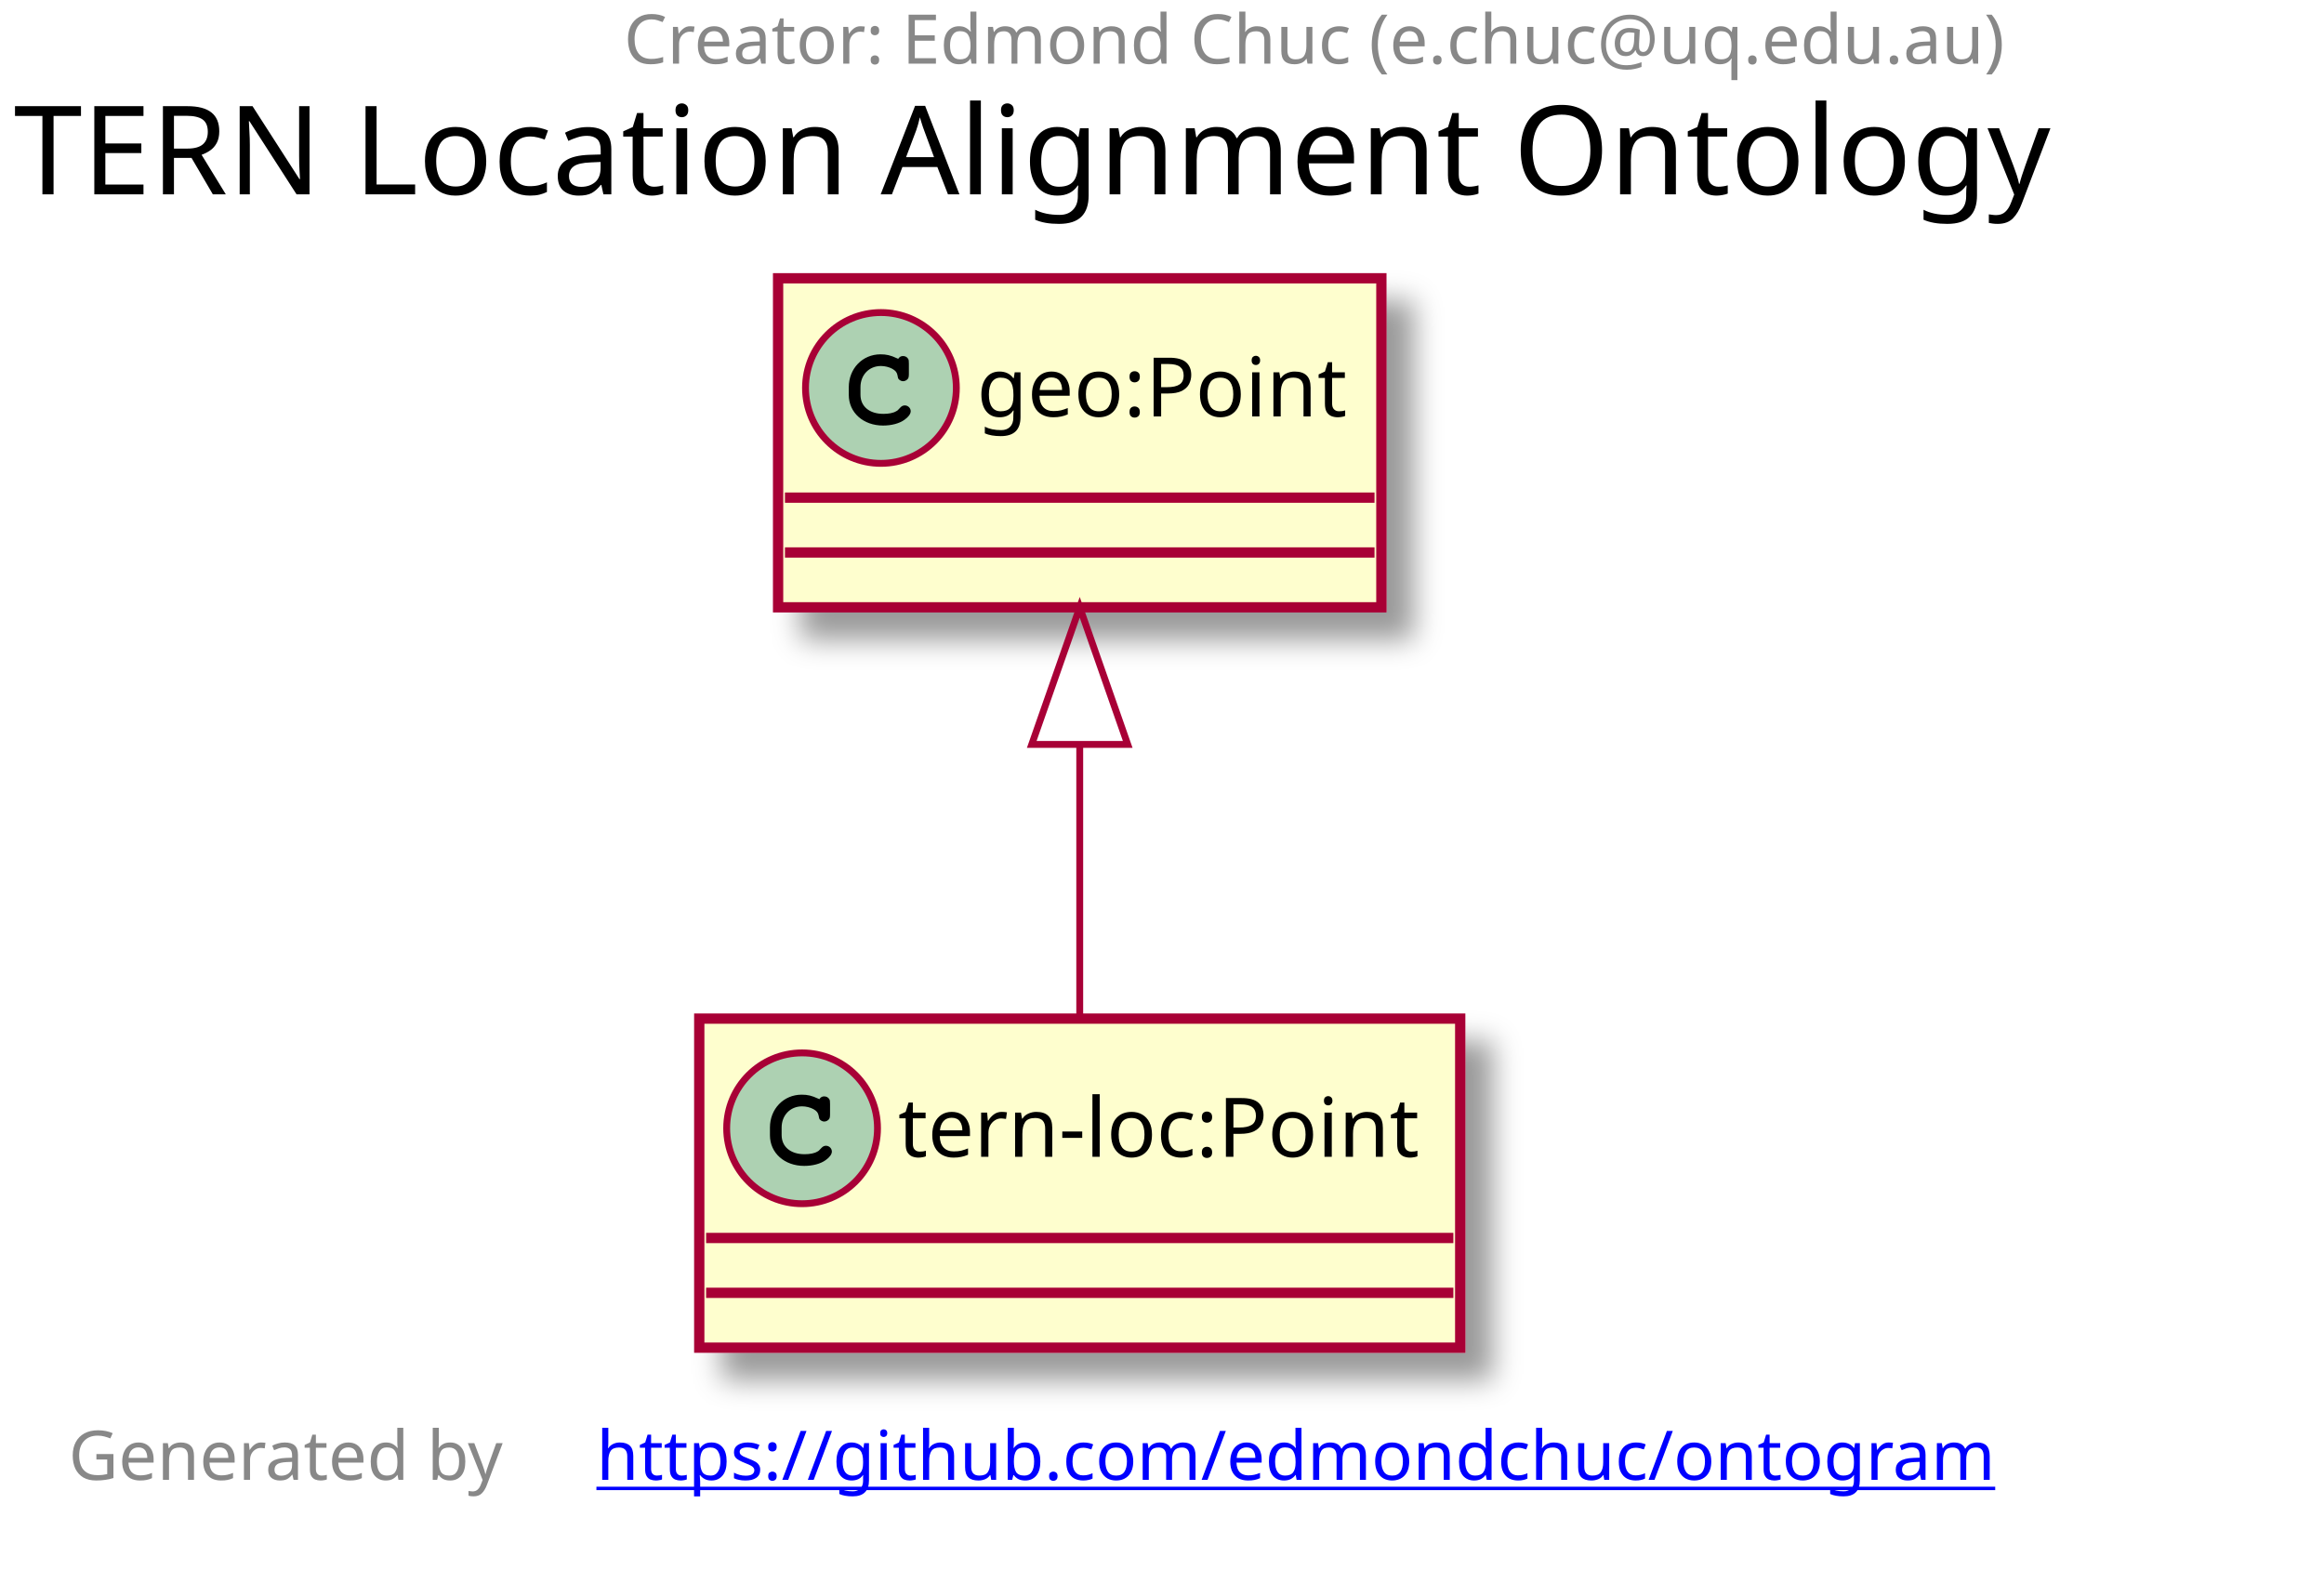
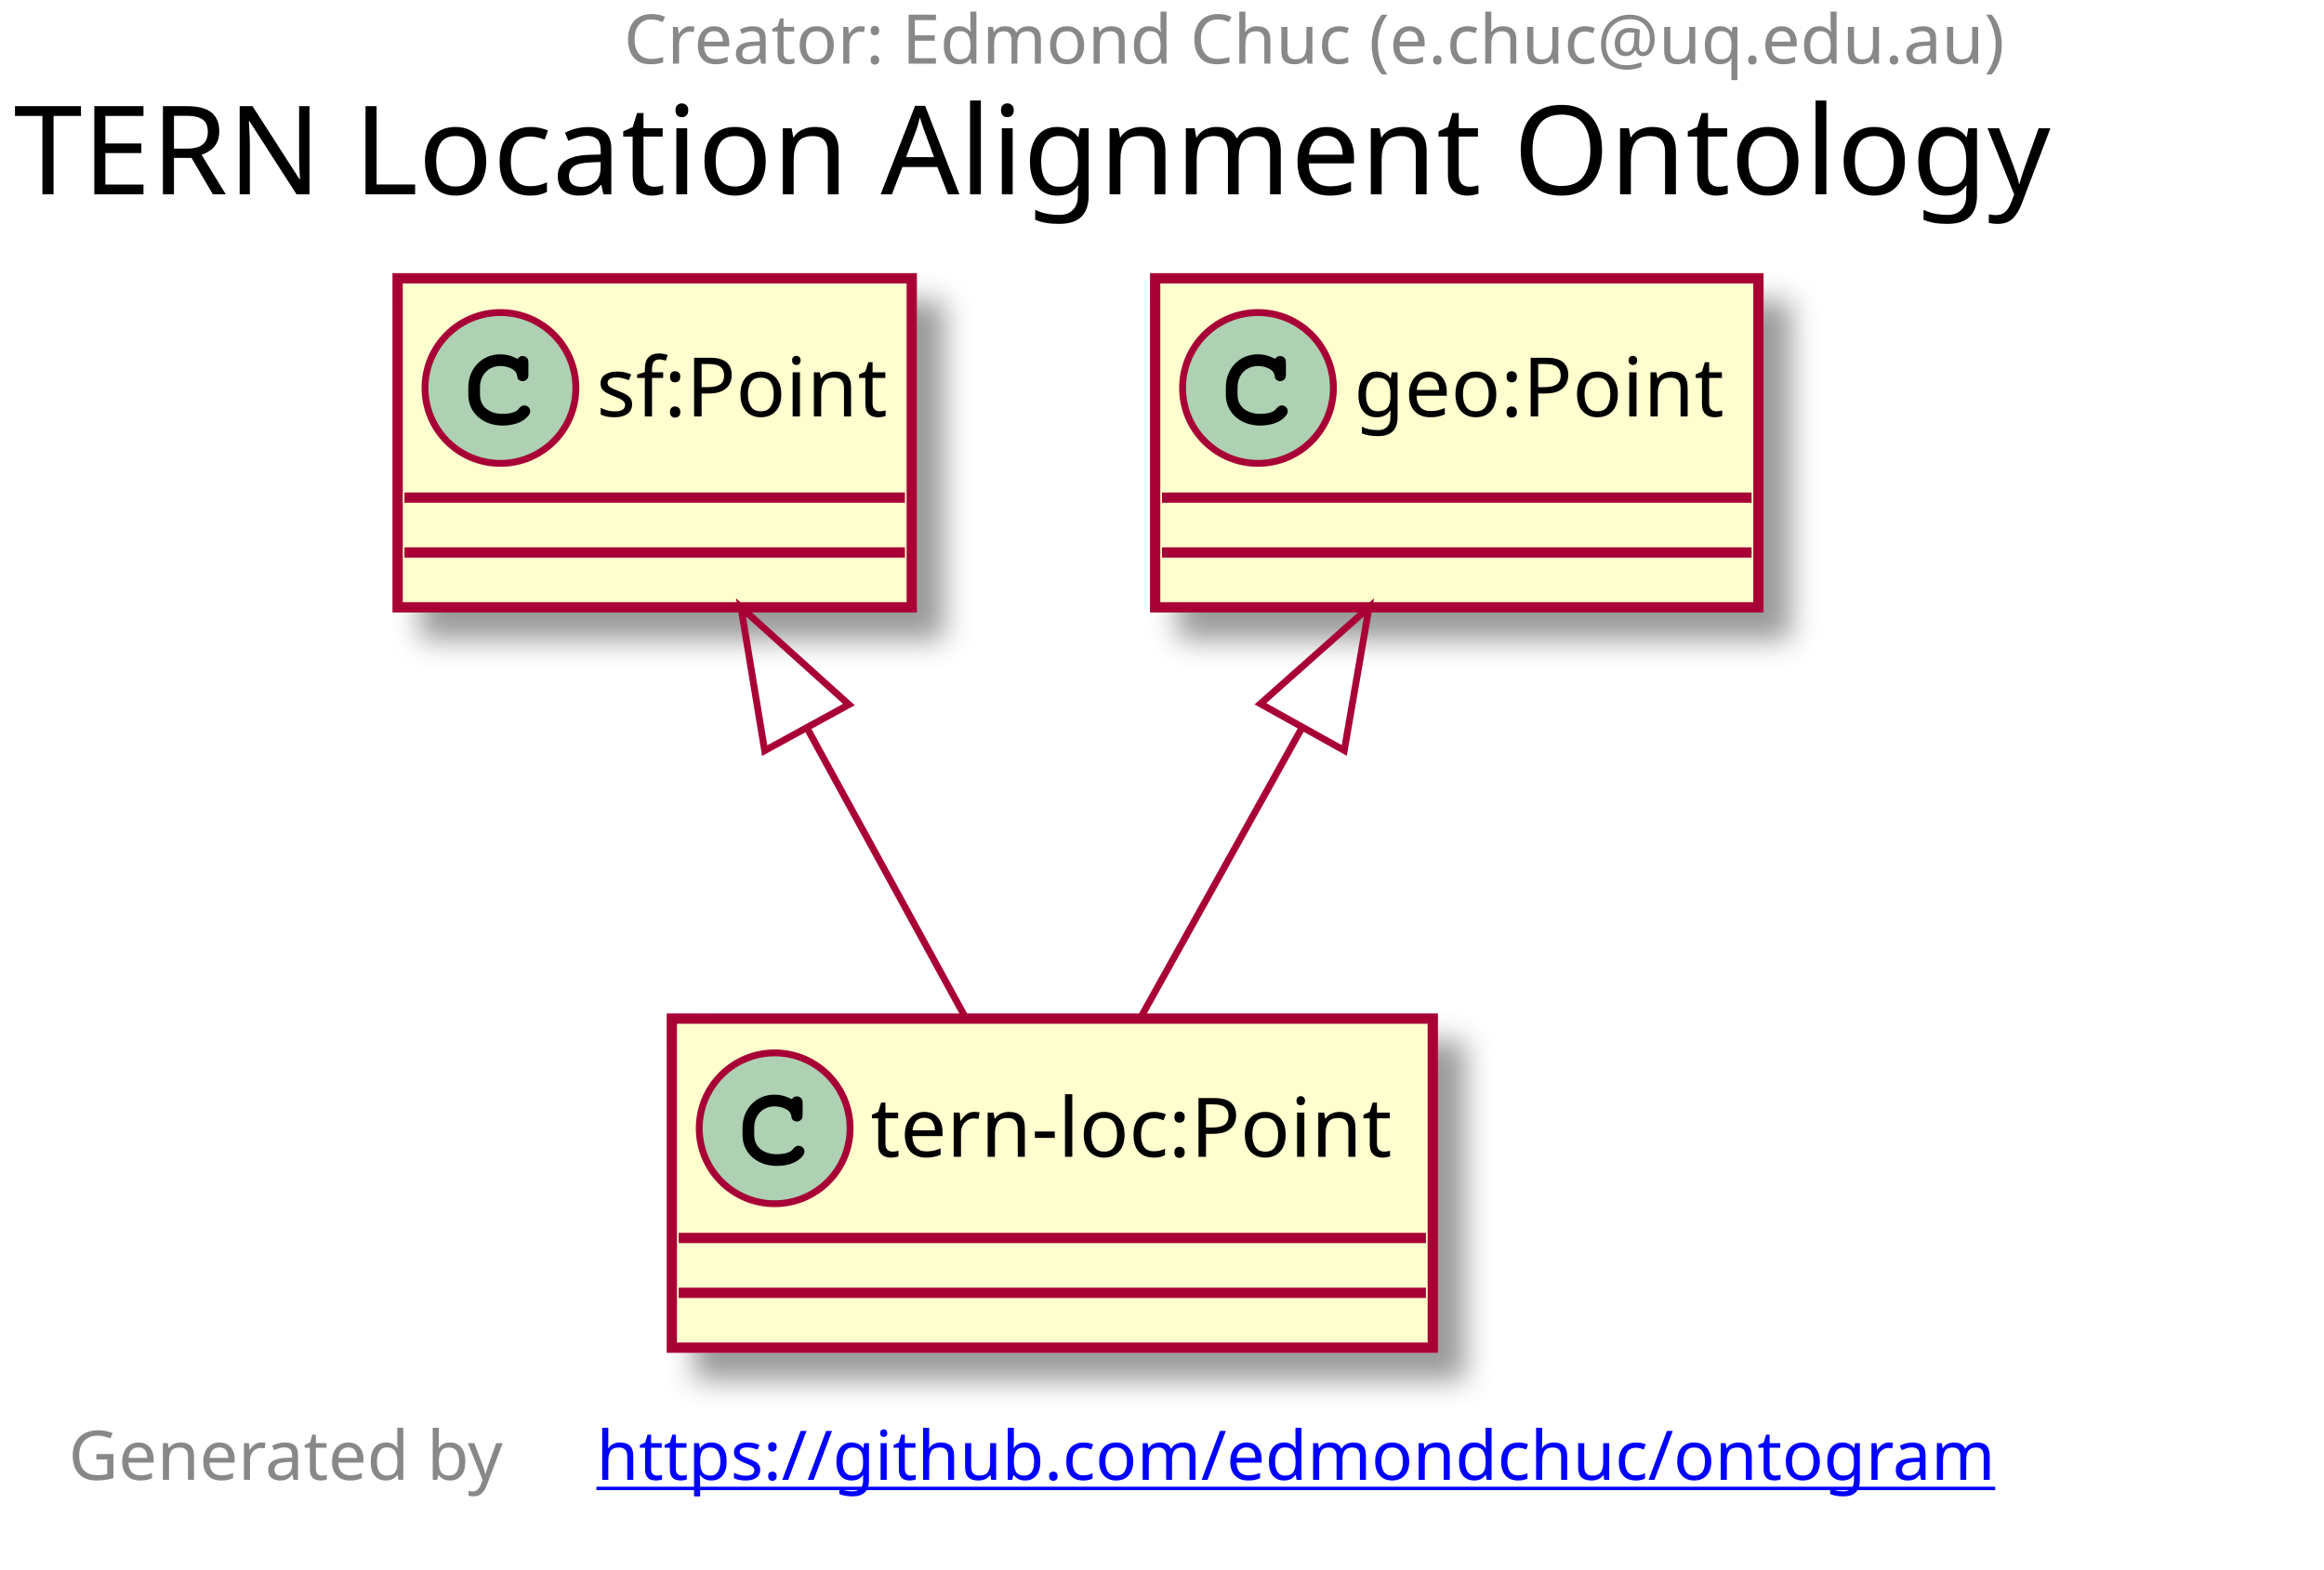
<svg xmlns="http://www.w3.org/2000/svg" xmlns:xlink="http://www.w3.org/1999/xlink" contentScriptType="application/ecmascript" contentStyleType="text/css" height="229px" preserveAspectRatio="none" style="width:339px;height:229px;" version="1.1" viewBox="0 0 339 229" width="339px" zoomAndPan="magnify">
  <defs>
-     <filter height="300%" id="f1uk97477dn1oz" width="300%" x="-1" y="-1">
+     <filter height="300%" id="f71bv640qsmsr" width="300%" x="-1" y="-1">
      <feGaussianBlur result="blurOut" stdDeviation="2.0" />
      <feColorMatrix in="blurOut" result="blurOut2" type="matrix" values="0 0 0 0 0 0 0 0 0 0 0 0 0 0 0 0 0 0 .4 0" />
      <feOffset dx="4.0" dy="4.0" in="blurOut2" result="blurOut3" />
      <feBlend in="SourceGraphic" in2="blurOut3" mode="normal" />
    </filter>
  </defs>
  <g>
    <text fill="#888888" font-family="sans-serif" font-size="10" lengthAdjust="spacingAndGlyphs" textLength="236" x="91" y="9.282">Creator: Edmond Chuc (e.chuc@uq.edu.au)</text>
    <text fill="#000000" font-family="sans-serif" font-size="18" lengthAdjust="spacingAndGlyphs" textLength="323" x="2" y="28.349">TERN Location Alignment Ontology</text>
-     <rect fill="#FEFECE" filter="url(#f1uk97477dn1oz)" height="48" id="geo:Point" style="stroke: #A80036; stroke-width: 1.5;" width="88" x="113.5" y="40.594" />
-     <ellipse cx="128.5" cy="56.594" fill="#ADD1B2" rx="11" ry="11" style="stroke: #A80036; stroke-width: 1.0;" />
-     <path d="M130.844,52.266 C129.906,51.828 129.312,51.688 128.438,51.688 C125.812,51.688 123.812,53.766 123.812,56.484 L123.812,57.609 C123.812,60.188 125.922,62.078 128.812,62.078 C130.031,62.078 131.188,61.781 131.938,61.234 C132.516,60.828 132.844,60.375 132.844,59.984 C132.844,59.531 132.453,59.141 131.984,59.141 C131.766,59.141 131.562,59.219 131.375,59.406 C130.922,59.891 130.922,59.891 130.734,59.984 C130.312,60.25 129.625,60.375 128.859,60.375 C126.812,60.375 125.516,59.281 125.516,57.578 L125.516,56.484 C125.516,54.703 126.766,53.391 128.5,53.391 C129.078,53.391 129.688,53.547 130.156,53.797 C130.641,54.078 130.812,54.297 130.906,54.703 C130.969,55.109 131,55.234 131.141,55.359 C131.281,55.5 131.516,55.609 131.734,55.609 C132,55.609 132.266,55.469 132.438,55.25 C132.547,55.094 132.578,54.906 132.578,54.484 L132.578,53.062 C132.578,52.625 132.562,52.5 132.469,52.344 C132.312,52.078 132.031,51.938 131.734,51.938 C131.438,51.938 131.234,52.031 131.016,52.344 L130.844,52.266 Z " />
-     <text fill="#000000" font-family="sans-serif" font-size="12" lengthAdjust="spacingAndGlyphs" textLength="56" x="142.5" y="60.748">geo:Point</text>
-     <line style="stroke: #A80036; stroke-width: 1.5;" x1="114.5" x2="200.5" y1="72.594" y2="72.594" />
-     <line style="stroke: #A80036; stroke-width: 1.5;" x1="114.5" x2="200.5" y1="80.594" y2="80.594" />
+     <rect fill="#FEFECE" filter="url(#f71bv640qsmsr)" height="48" id="sf:Point" style="stroke: #A80036; stroke-width: 1.5;" width="75" x="58" y="40.594" />
+     <ellipse cx="73" cy="56.594" fill="#ADD1B2" rx="11" ry="11" style="stroke: #A80036; stroke-width: 1.0;" />
+     <path d="M75.344,52.266 C74.406,51.828 73.812,51.688 72.938,51.688 C70.312,51.688 68.312,53.766 68.312,56.484 L68.312,57.609 C68.312,60.188 70.422,62.078 73.312,62.078 C74.531,62.078 75.688,61.781 76.438,61.234 C77.016,60.828 77.344,60.375 77.344,59.984 C77.344,59.531 76.953,59.141 76.484,59.141 C76.266,59.141 76.062,59.219 75.875,59.406 C75.422,59.891 75.422,59.891 75.234,59.984 C74.812,60.25 74.125,60.375 73.359,60.375 C71.312,60.375 70.016,59.281 70.016,57.578 L70.016,56.484 C70.016,54.703 71.266,53.391 73,53.391 C73.578,53.391 74.188,53.547 74.656,53.797 C75.141,54.078 75.312,54.297 75.406,54.703 C75.469,55.109 75.5,55.234 75.641,55.359 C75.781,55.5 76.016,55.609 76.234,55.609 C76.5,55.609 76.766,55.469 76.938,55.25 C77.047,55.094 77.078,54.906 77.078,54.484 L77.078,53.062 C77.078,52.625 77.062,52.5 76.969,52.344 C76.812,52.078 76.531,51.938 76.234,51.938 C75.938,51.938 75.734,52.031 75.516,52.344 L75.344,52.266 Z " />
+     <text fill="#000000" font-family="sans-serif" font-size="12" lengthAdjust="spacingAndGlyphs" textLength="43" x="87" y="60.748">sf:Point</text>
+     <line style="stroke: #A80036; stroke-width: 1.5;" x1="59" x2="132" y1="72.594" y2="72.594" />
+     <line style="stroke: #A80036; stroke-width: 1.5;" x1="59" x2="132" y1="80.594" y2="80.594" />
    <a href="https://w3id.org/tern/ontologies/loc/Point" target="_top" title="https://w3id.org/tern/ontologies/loc/Point" xlink:actuate="onRequest" xlink:href="https://w3id.org/tern/ontologies/loc/Point" xlink:show="new" xlink:title="https://w3id.org/tern/ontologies/loc/Point" xlink:type="simple">
-       <rect fill="#FEFECE" filter="url(#f1uk97477dn1oz)" height="48" id="tern-loc:Point" style="stroke: #A80036; stroke-width: 1.5;" width="111" x="102" y="148.594" />
-       <ellipse cx="117" cy="164.594" fill="#ADD1B2" rx="11" ry="11" style="stroke: #A80036; stroke-width: 1.0;" />
-       <path d="M119.344,160.266 C118.406,159.828 117.812,159.688 116.938,159.688 C114.312,159.688 112.312,161.766 112.312,164.484 L112.312,165.609 C112.312,168.188 114.422,170.078 117.312,170.078 C118.531,170.078 119.688,169.781 120.438,169.234 C121.016,168.828 121.344,168.375 121.344,167.984 C121.344,167.531 120.953,167.141 120.484,167.141 C120.266,167.141 120.062,167.219 119.875,167.406 C119.422,167.891 119.422,167.891 119.234,167.984 C118.812,168.25 118.125,168.375 117.359,168.375 C115.312,168.375 114.016,167.281 114.016,165.578 L114.016,164.484 C114.016,162.703 115.266,161.391 117,161.391 C117.578,161.391 118.188,161.547 118.656,161.797 C119.141,162.078 119.312,162.297 119.406,162.703 C119.469,163.109 119.5,163.234 119.641,163.359 C119.781,163.5 120.016,163.609 120.234,163.609 C120.5,163.609 120.766,163.469 120.938,163.25 C121.047,163.094 121.078,162.906 121.078,162.484 L121.078,161.062 C121.078,160.625 121.062,160.5 120.969,160.344 C120.812,160.078 120.531,159.938 120.234,159.938 C119.938,159.938 119.734,160.031 119.516,160.344 L119.344,160.266 Z " />
-       <text fill="#000000" font-family="sans-serif" font-size="12" lengthAdjust="spacingAndGlyphs" textLength="79" x="131" y="168.748">tern-loc:Point</text>
-       <line style="stroke: #A80036; stroke-width: 1.5;" x1="103" x2="212" y1="180.594" y2="180.594" />
-       <line style="stroke: #A80036; stroke-width: 1.5;" x1="103" x2="212" y1="188.594" y2="188.594" />
+       <rect fill="#FEFECE" filter="url(#f71bv640qsmsr)" height="48" id="tern-loc:Point" style="stroke: #A80036; stroke-width: 1.5;" width="111" x="98" y="148.594" />
+       <ellipse cx="113" cy="164.594" fill="#ADD1B2" rx="11" ry="11" style="stroke: #A80036; stroke-width: 1.0;" />
+       <path d="M115.344,160.266 C114.406,159.828 113.812,159.688 112.938,159.688 C110.312,159.688 108.312,161.766 108.312,164.484 L108.312,165.609 C108.312,168.188 110.422,170.078 113.312,170.078 C114.531,170.078 115.688,169.781 116.438,169.234 C117.016,168.828 117.344,168.375 117.344,167.984 C117.344,167.531 116.953,167.141 116.484,167.141 C116.266,167.141 116.062,167.219 115.875,167.406 C115.422,167.891 115.422,167.891 115.234,167.984 C114.812,168.25 114.125,168.375 113.359,168.375 C111.312,168.375 110.016,167.281 110.016,165.578 L110.016,164.484 C110.016,162.703 111.266,161.391 113,161.391 C113.578,161.391 114.188,161.547 114.656,161.797 C115.141,162.078 115.312,162.297 115.406,162.703 C115.469,163.109 115.5,163.234 115.641,163.359 C115.781,163.5 116.016,163.609 116.234,163.609 C116.5,163.609 116.766,163.469 116.938,163.25 C117.047,163.094 117.078,162.906 117.078,162.484 L117.078,161.062 C117.078,160.625 117.062,160.5 116.969,160.344 C116.812,160.078 116.531,159.938 116.234,159.938 C115.938,159.938 115.734,160.031 115.516,160.344 L115.344,160.266 Z " />
+       <text fill="#000000" font-family="sans-serif" font-size="12" lengthAdjust="spacingAndGlyphs" textLength="79" x="127" y="168.748">tern-loc:Point</text>
+       <line style="stroke: #A80036; stroke-width: 1.5;" x1="99" x2="208" y1="180.594" y2="180.594" />
+       <line style="stroke: #A80036; stroke-width: 1.5;" x1="99" x2="208" y1="188.594" y2="188.594" />
    </a>
-     <path d="M157.5,108.617 C157.5,122.173 157.5,136.632 157.5,148.272 " fill="none" id="geo:Point&lt;-tern-loc:Point" style="stroke: #A80036; stroke-width: 1.0;" />
-     <polygon fill="none" points="150.5,108.594,157.5,88.594,164.5,108.594,150.5,108.594" style="stroke: #A80036; stroke-width: 1.0;" />
+     <rect fill="#FEFECE" filter="url(#f71bv640qsmsr)" height="48" id="geo:Point" style="stroke: #A80036; stroke-width: 1.5;" width="88" x="168.5" y="40.594" />
+     <ellipse cx="183.5" cy="56.594" fill="#ADD1B2" rx="11" ry="11" style="stroke: #A80036; stroke-width: 1.0;" />
+     <path d="M185.844,52.266 C184.906,51.828 184.312,51.688 183.438,51.688 C180.812,51.688 178.812,53.766 178.812,56.484 L178.812,57.609 C178.812,60.188 180.922,62.078 183.812,62.078 C185.031,62.078 186.188,61.781 186.938,61.234 C187.516,60.828 187.844,60.375 187.844,59.984 C187.844,59.531 187.453,59.141 186.984,59.141 C186.766,59.141 186.562,59.219 186.375,59.406 C185.922,59.891 185.922,59.891 185.734,59.984 C185.312,60.25 184.625,60.375 183.859,60.375 C181.812,60.375 180.516,59.281 180.516,57.578 L180.516,56.484 C180.516,54.703 181.766,53.391 183.5,53.391 C184.078,53.391 184.688,53.547 185.156,53.797 C185.641,54.078 185.812,54.297 185.906,54.703 C185.969,55.109 186,55.234 186.141,55.359 C186.281,55.5 186.516,55.609 186.734,55.609 C187,55.609 187.266,55.469 187.438,55.25 C187.547,55.094 187.578,54.906 187.578,54.484 L187.578,53.062 C187.578,52.625 187.562,52.5 187.469,52.344 C187.312,52.078 187.031,51.938 186.734,51.938 C186.438,51.938 186.234,52.031 186.016,52.344 L185.844,52.266 Z " />
+     <text fill="#000000" font-family="sans-serif" font-size="12" lengthAdjust="spacingAndGlyphs" textLength="56" x="197.5" y="60.748">geo:Point</text>
+     <line style="stroke: #A80036; stroke-width: 1.5;" x1="169.5" x2="255.5" y1="72.594" y2="72.594" />
+     <line style="stroke: #A80036; stroke-width: 1.5;" x1="169.5" x2="255.5" y1="80.594" y2="80.594" />
+     <path d="M117.722,106.207 C125.511,120.442 133.991,135.939 140.739,148.272 " fill="none" id="sf:Point&lt;-tern-loc:Point" style="stroke: #A80036; stroke-width: 1.0;" />
+     <polygon fill="none" points="111.545,109.5,108.085,88.594,123.826,102.779,111.545,109.5" style="stroke: #A80036; stroke-width: 1.0;" />
+     <path d="M189.894,106.207 C181.971,120.442 173.346,135.939 166.481,148.272 " fill="none" id="geo:Point&lt;-tern-loc:Point" style="stroke: #A80036; stroke-width: 1.0;" />
+     <polygon fill="none" points="183.855,102.665,199.698,88.594,196.087,109.474,183.855,102.665" style="stroke: #A80036; stroke-width: 1.0;" />
    <text fill="#888888" font-family="sans-serif" font-size="10" lengthAdjust="spacingAndGlyphs" textLength="74" x="10" y="215.876">Generated by</text>
    <a href="https://github.com/edmondchuc/ontogram" target="_top" title="https://github.com/edmondchuc/ontogram" xlink:actuate="onRequest" xlink:href="https://github.com/edmondchuc/ontogram" xlink:show="new" xlink:title="https://github.com/edmondchuc/ontogram" xlink:type="simple">
      <text fill="#0000FF" font-family="sans-serif" font-size="10" lengthAdjust="spacingAndGlyphs" text-decoration="underline" textLength="230" x="87" y="215.876">https://github.com/edmondchuc/ontogram</text>
    </a>
  </g>
</svg>
